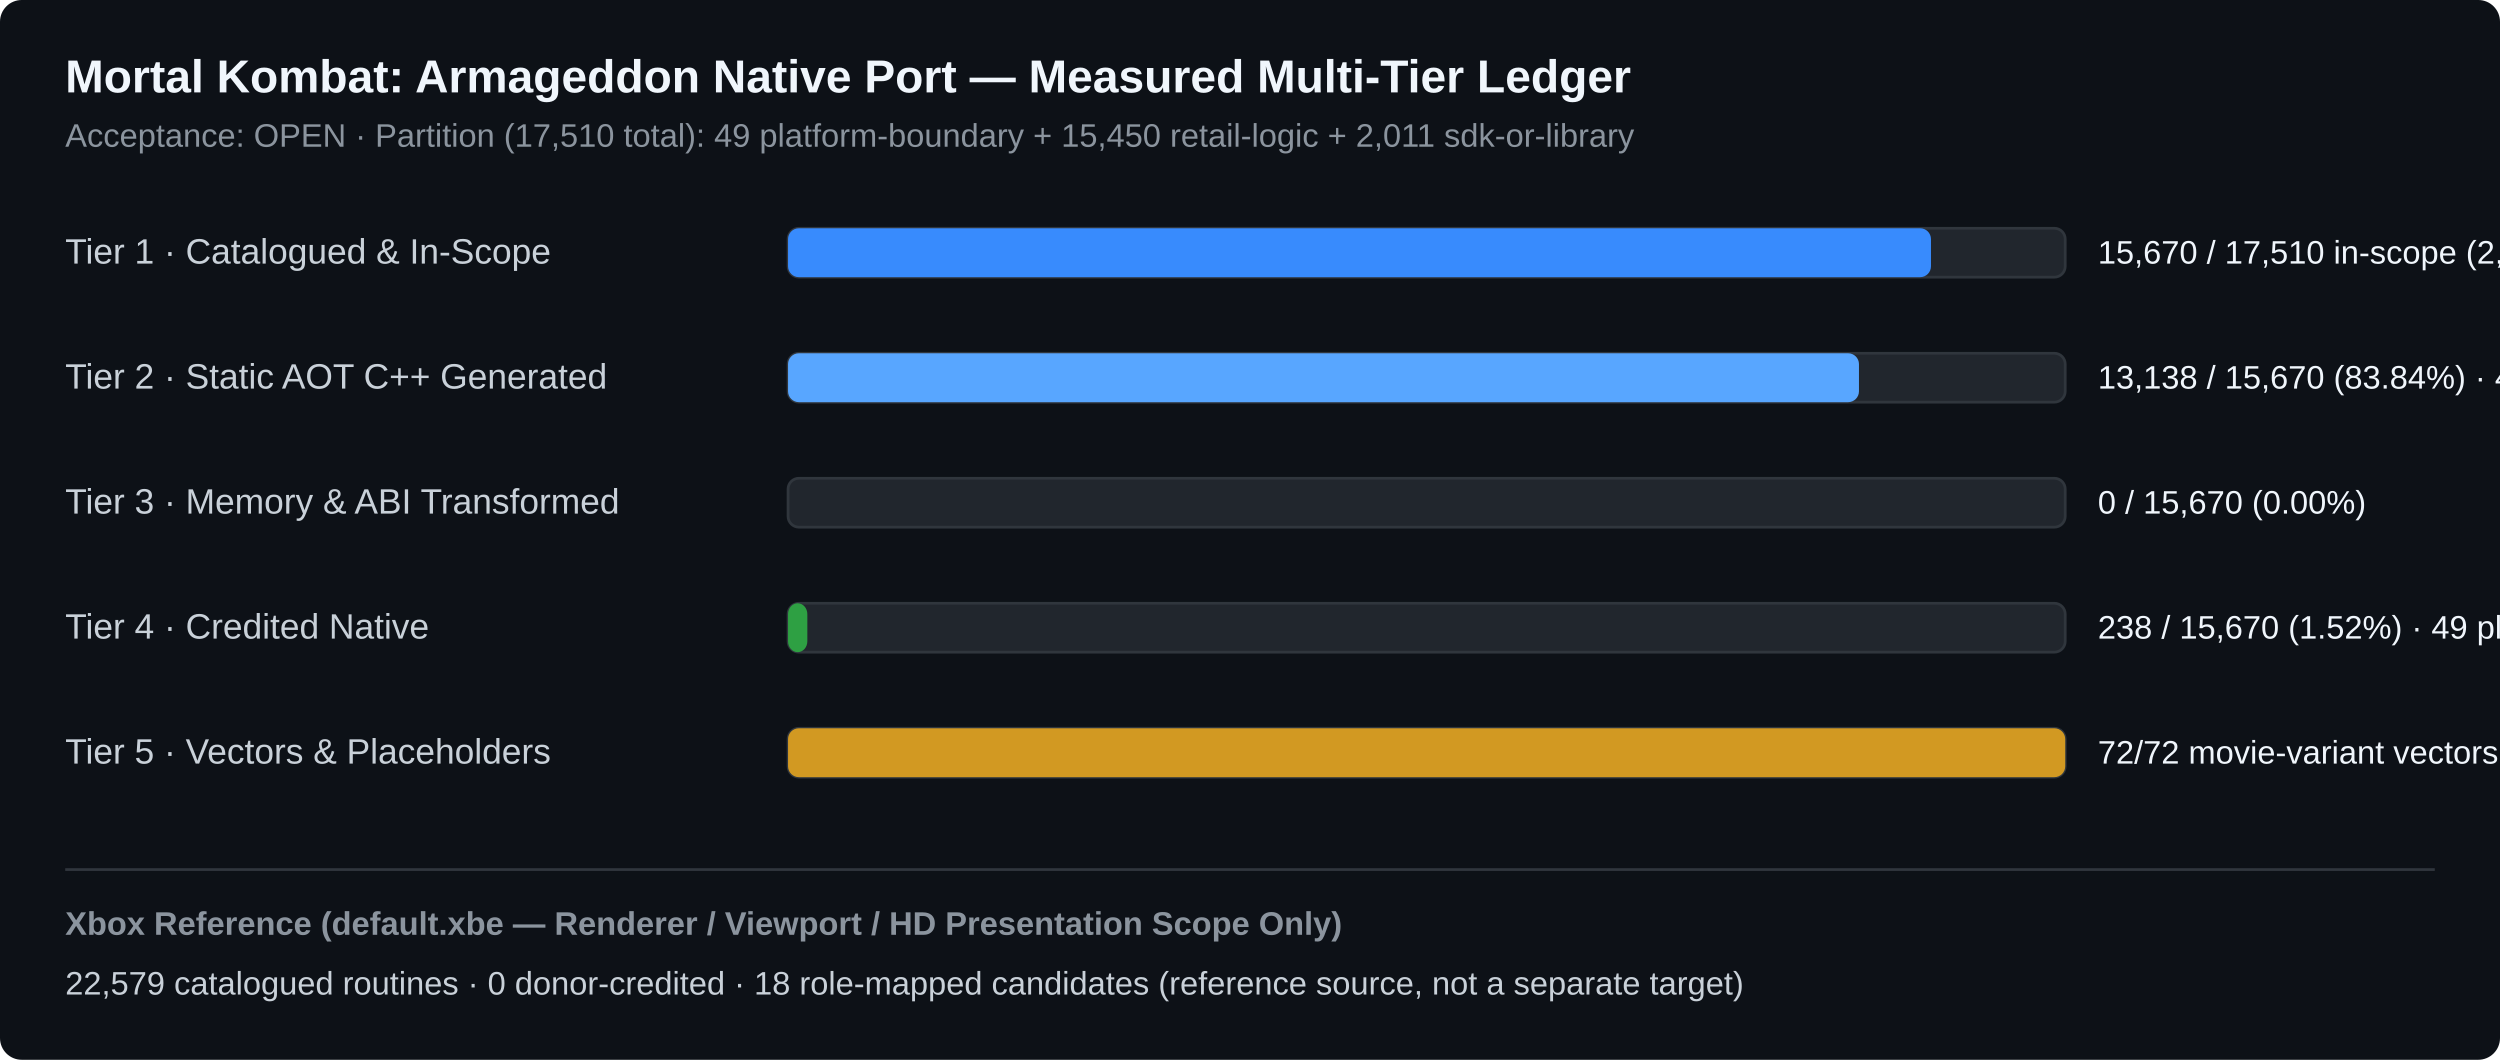
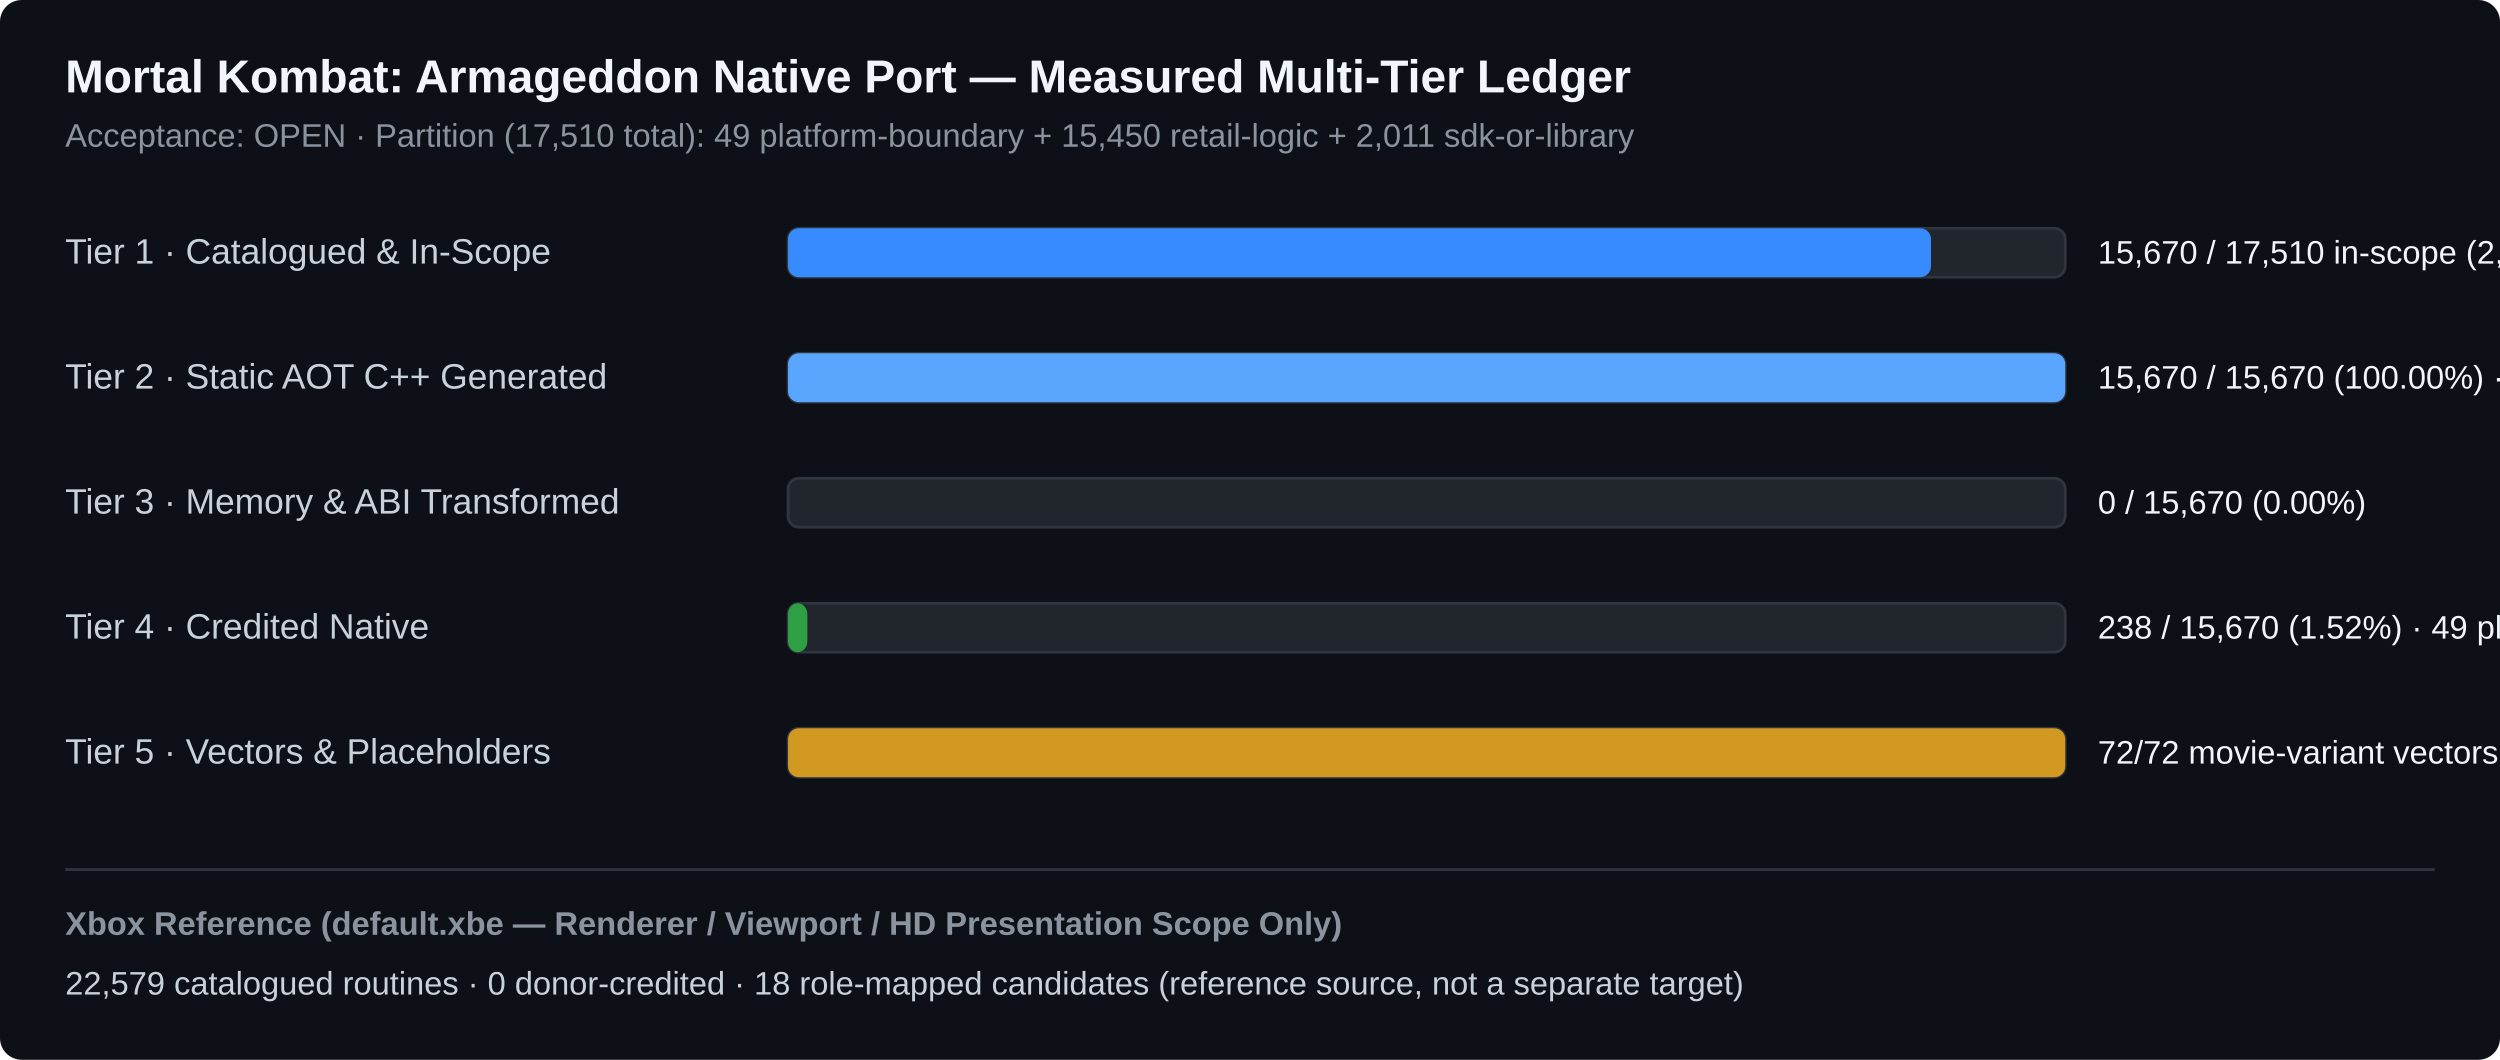
<svg xmlns="http://www.w3.org/2000/svg" width="920" height="390" viewBox="0 0 920 390">
  <rect width="920" height="390" rx="8" fill="#0d1117" />
  <text x="24" y="34" fill="#f0f6fc" font-family="Segoe UI, Arial, sans-serif" font-size="17" font-weight="600">Mortal Kombat: Armageddon Native Port — Measured Multi-Tier Ledger</text>
  <text x="24" y="54" fill="#8b949e" font-family="Segoe UI, Arial, sans-serif" font-size="12">Acceptance: OPEN · Partition (17,510 total): 49 platform-boundary + 15,450 retail-logic + 2,011 sdk-or-library</text>
  <text x="24" y="97" fill="#c9d1d9" font-family="Segoe UI, Arial, sans-serif" font-size="13" font-weight="500">Tier 1 · Catalogued &amp; In-Scope</text>
  <rect x="290" y="84" width="470" height="18" rx="4" fill="#21262d" stroke="#30363d" stroke-width="1" />
  <rect x="290" y="84" width="420.6" height="18" rx="4" fill="#388bfd" />
  <text x="772" y="97" fill="#f0f6fc" font-family="Segoe UI, Arial, sans-serif" font-size="12">15,670 / 17,510 in-scope (2,643 lib/non-exec)</text>
  <text x="24" y="143" fill="#c9d1d9" font-family="Segoe UI, Arial, sans-serif" font-size="13" font-weight="500">Tier 2 · Static AOT C++ Generated</text>
  <rect x="290" y="130" width="470" height="18" rx="4" fill="#21262d" stroke="#30363d" stroke-width="1" />
-   <rect x="290" y="130" width="394.1" height="18" rx="4" fill="#58a6ff" />
-   <text x="772" y="143" fill="#f0f6fc" font-family="Segoe UI, Arial, sans-serif" font-size="12">13,138 / 15,670 (83.84%) · 493 VU1 keys</text>
+   <rect x="290" y="130" width="470.0" height="18" rx="4" fill="#58a6ff" />
+   <text x="772" y="143" fill="#f0f6fc" font-family="Segoe UI, Arial, sans-serif" font-size="12">15,670 / 15,670 (100.00%) · 494 VU1 keys</text>
  <text x="24" y="189" fill="#c9d1d9" font-family="Segoe UI, Arial, sans-serif" font-size="13" font-weight="500">Tier 3 · Memory &amp; ABI Transformed</text>
  <rect x="290" y="176" width="470" height="18" rx="4" fill="#21262d" stroke="#30363d" stroke-width="1" />
  <text x="772" y="189" fill="#f0f6fc" font-family="Segoe UI, Arial, sans-serif" font-size="12">0 / 15,670 (0.00%)</text>
  <text x="24" y="235" fill="#c9d1d9" font-family="Segoe UI, Arial, sans-serif" font-size="13" font-weight="500">Tier 4 · Credited Native</text>
  <rect x="290" y="222" width="470" height="18" rx="4" fill="#21262d" stroke="#30363d" stroke-width="1" />
  <rect x="290" y="222" width="7.1" height="18" rx="4" fill="#2ea043" />
  <text x="772" y="235" fill="#f0f6fc" font-family="Segoe UI, Arial, sans-serif" font-size="12">238 / 15,670 (1.52%) · 49 plat / 189 retail</text>
  <text x="24" y="281" fill="#c9d1d9" font-family="Segoe UI, Arial, sans-serif" font-size="13" font-weight="500">Tier 5 · Vectors &amp; Placeholders</text>
  <rect x="290" y="268" width="470" height="18" rx="4" fill="#21262d" stroke="#30363d" stroke-width="1" />
  <rect x="290" y="268" width="470.0" height="18" rx="4" fill="#d29922" />
  <text x="772" y="281" fill="#f0f6fc" font-family="Segoe UI, Arial, sans-serif" font-size="12">72/72 movie-variant vectors · 26 placeholders OPEN</text>
  <line x1="24" y1="320" x2="896" y2="320" stroke="#30363d" stroke-width="1" />
  <text x="24" y="344" fill="#8b949e" font-family="Segoe UI, Arial, sans-serif" font-size="12" font-weight="600">Xbox Reference (default.xbe — Renderer / Viewport / HD Presentation Scope Only)</text>
  <text x="24" y="366" fill="#c9d1d9" font-family="Segoe UI, Arial, sans-serif" font-size="12">22,579 catalogued routines · 0 donor-credited · 18 role-mapped candidates (reference source, not a separate target)</text>
</svg>
